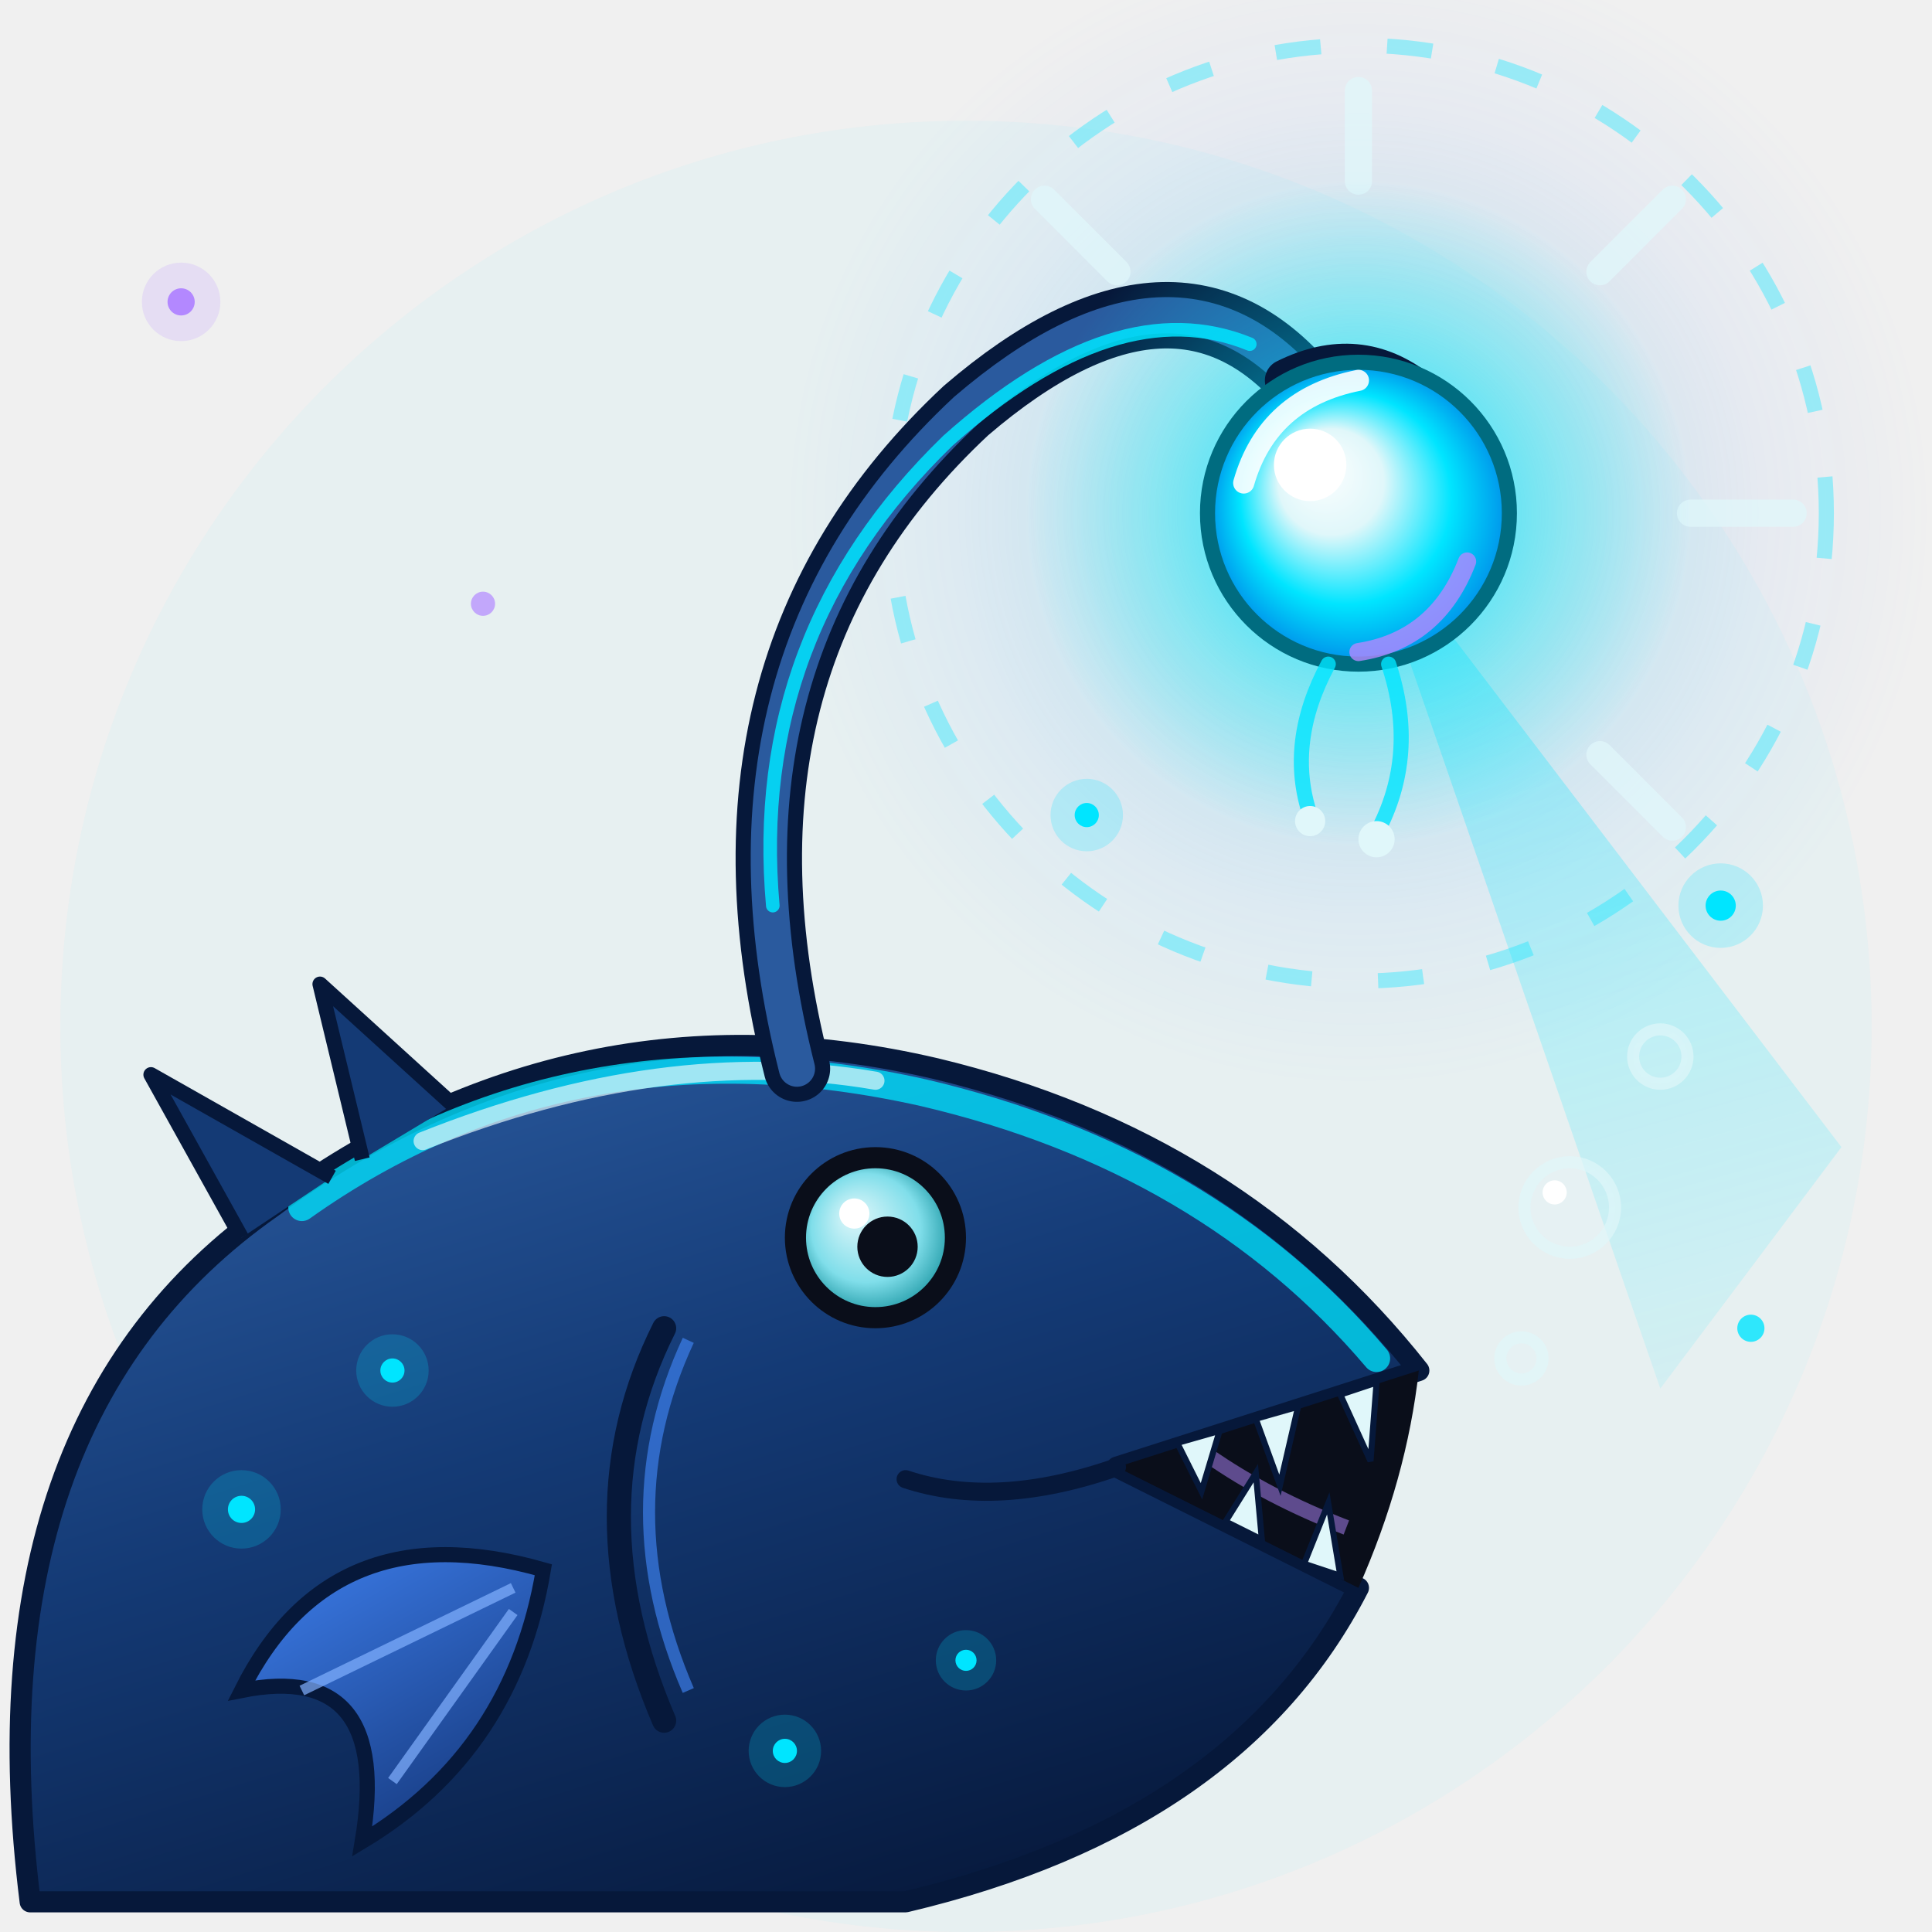
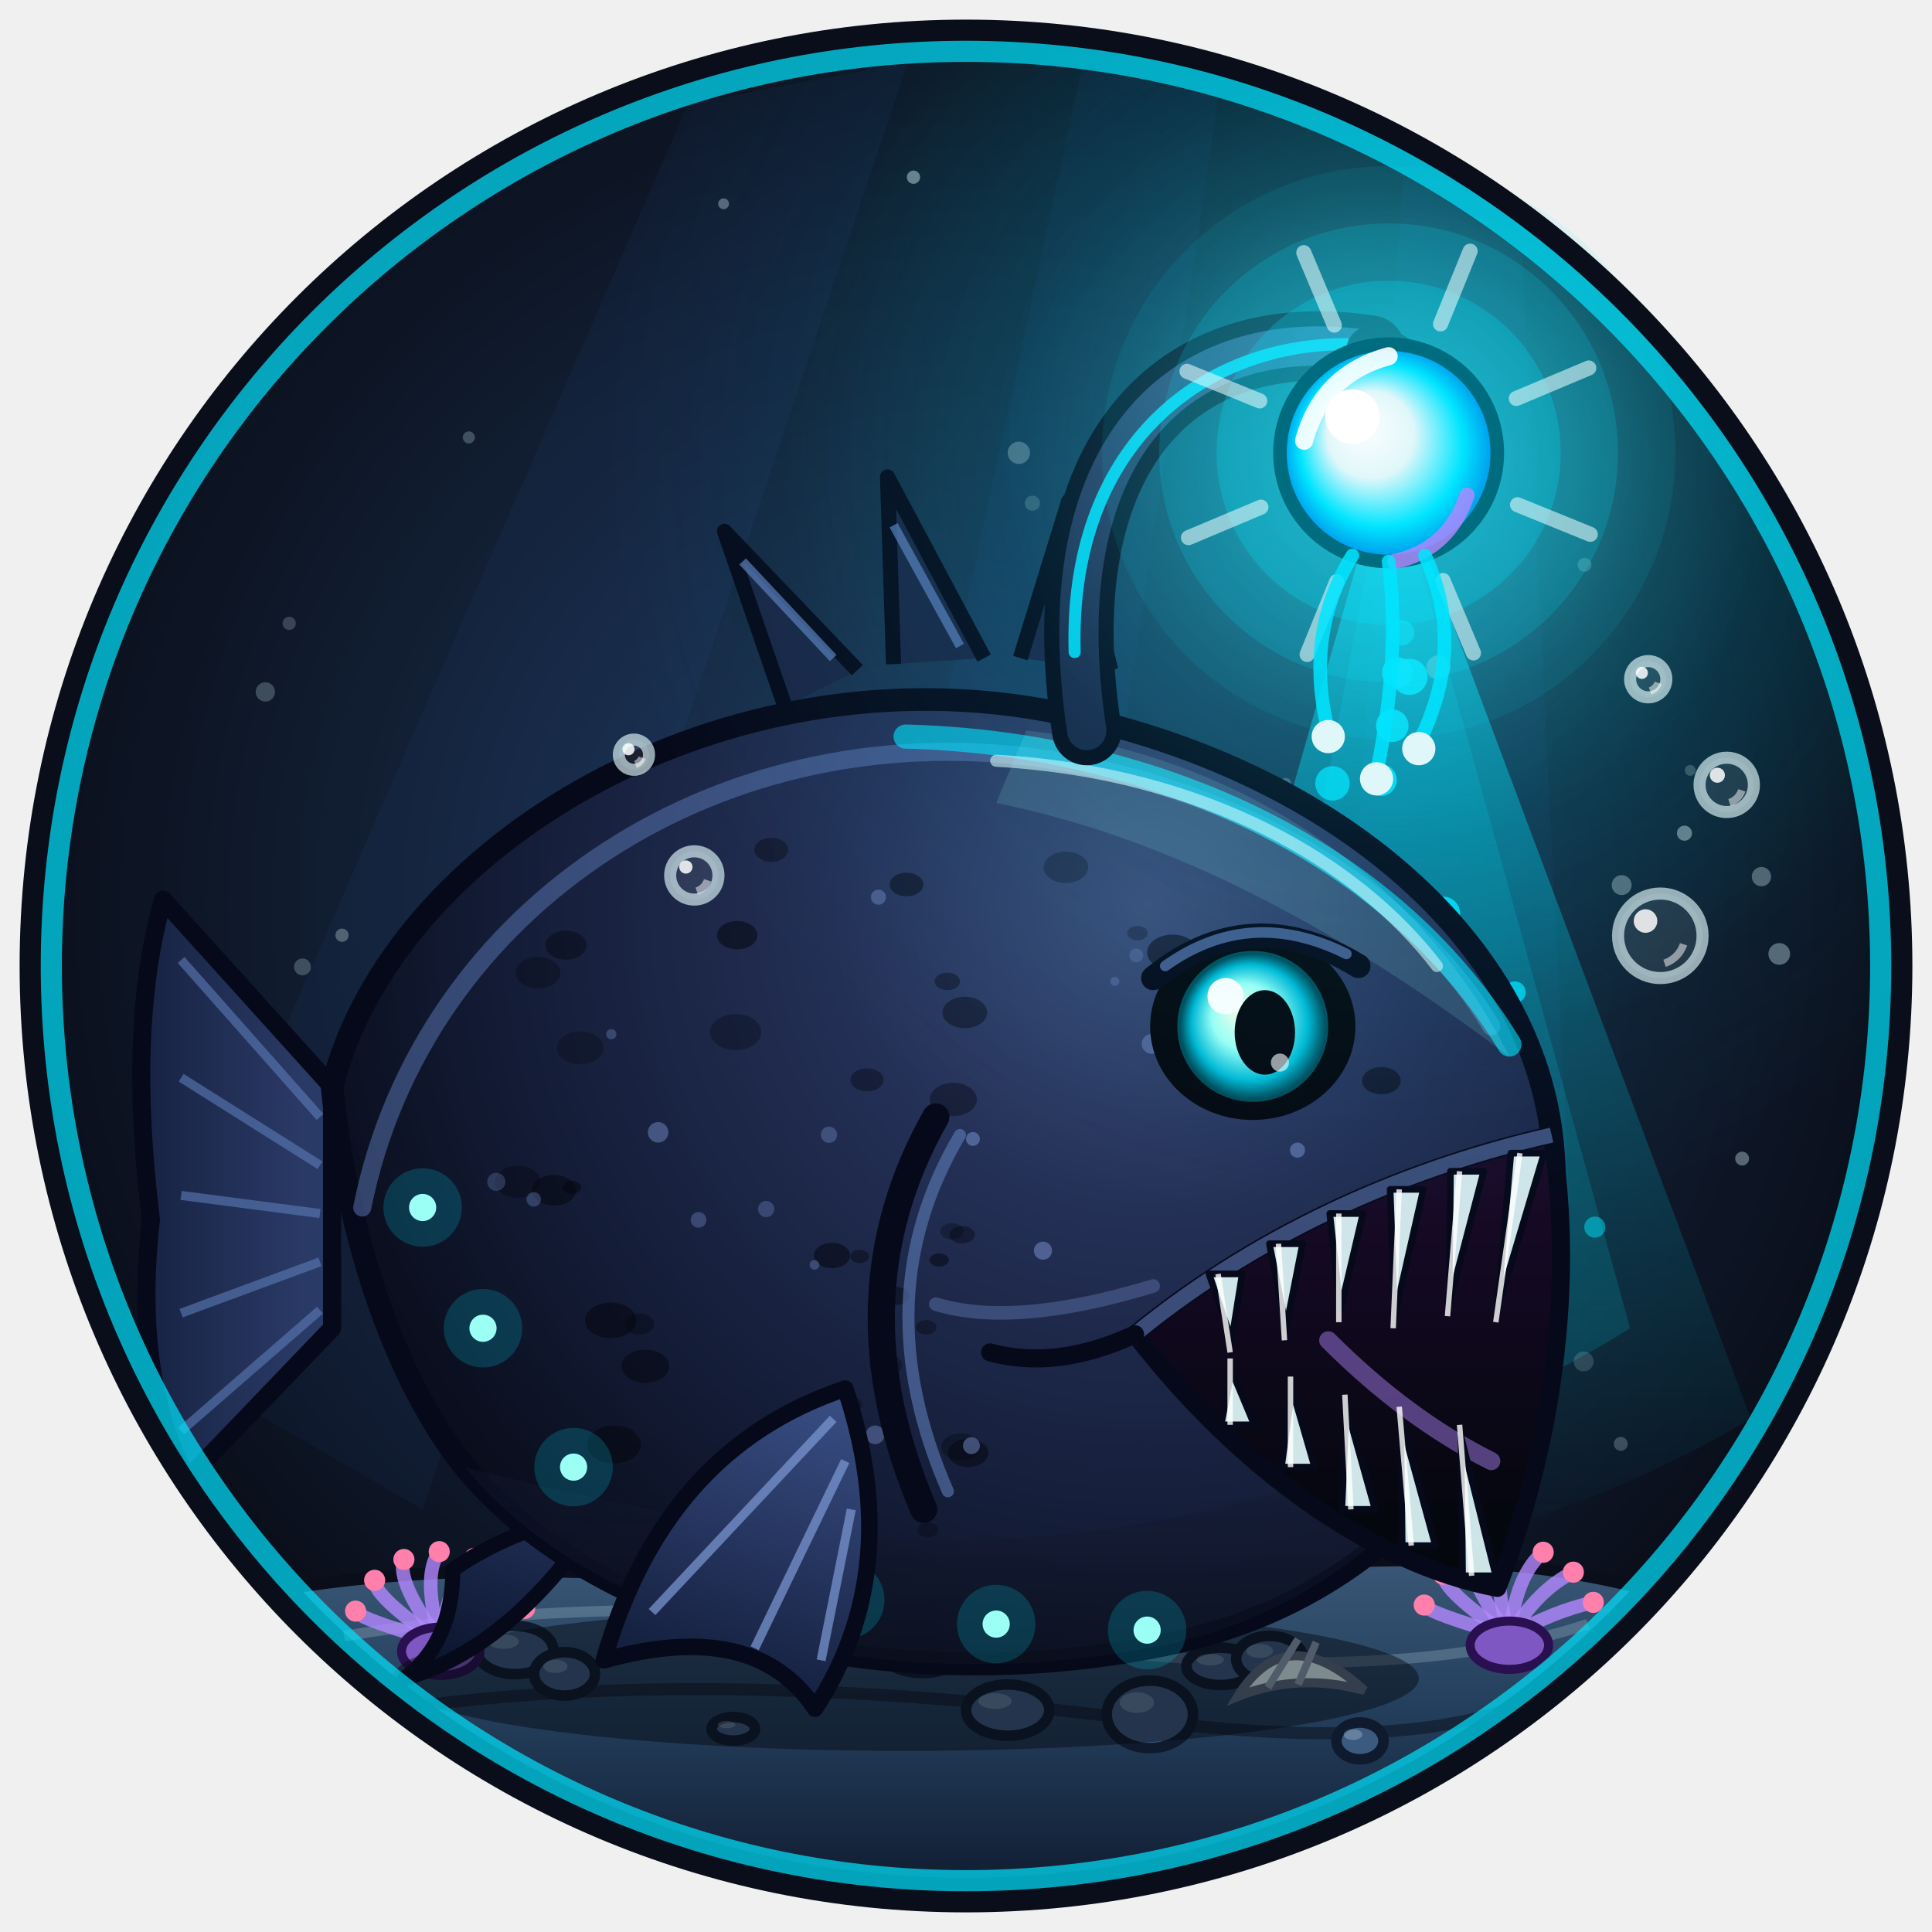
<svg xmlns="http://www.w3.org/2000/svg" viewBox="0 0 64 64">
  <defs>
-     <radialGradient id="ex1Glow" cx="45" cy="17" r="19" gradientUnits="userSpaceOnUse">
+     <radialGradient id="e1Water" cx="32" cy="30" r="32" gradientUnits="userSpaceOnUse">
+       <stop offset="0" stop-color="#1F3A5F" />
+       <stop offset="0.55" stop-color="#132238" />
+       <stop offset="1" stop-color="#0A0E1A" />
+     </radialGradient>
+     <linearGradient id="e1Cone" x1="46" y1="15" x2="46" y2="52" gradientUnits="userSpaceOnUse">
+       <stop offset="0" stop-color="#00E5FF" stop-opacity="0.6" />
+       <stop offset="0.5" stop-color="#00E5FF" stop-opacity="0.22" />
+       <stop offset="1" stop-color="#00E5FF" stop-opacity="0" />
+     </linearGradient>
+     <linearGradient id="e1Sand" x1="32" y1="51" x2="32" y2="63" gradientUnits="userSpaceOnUse">
+       <stop offset="0" stop-color="#3E5A7A" />
+       <stop offset="0.45" stop-color="#24405E" />
+       <stop offset="1" stop-color="#0F1A2E" />
+     </linearGradient>
+     <radialGradient id="e1Skin" cx="38" cy="30" r="30" gradientUnits="userSpaceOnUse">
+       <stop offset="0" stop-color="#3B4C78" />
+       <stop offset="0.35" stop-color="#232F55" />
+       <stop offset="0.75" stop-color="#121A33" />
+       <stop offset="1" stop-color="#080B18" />
+     </radialGradient>
+     <linearGradient id="e1Belly" x1="32" y1="44" x2="32" y2="56" gradientUnits="userSpaceOnUse">
+       <stop offset="0" stop-color="#1A2444" stop-opacity="0" />
+       <stop offset="1" stop-color="#0A0E1A" stop-opacity="0.8" />
+     </linearGradient>
+     <linearGradient id="e1Fin" x1="28" y1="46" x2="24" y2="58" gradientUnits="userSpaceOnUse">
+       <stop offset="0" stop-color="#3A4F86" />
+       <stop offset="1" stop-color="#0D1630" />
+     </linearGradient>
+     <linearGradient id="e1Tail" x1="10" y1="40" x2="2" y2="40" gradientUnits="userSpaceOnUse">
+       <stop offset="0" stop-color="#2A3A66" />
+       <stop offset="1" stop-color="#0D1630" />
+     </linearGradient>
+     <radialGradient id="e1Bulb" cx="46" cy="15" r="3.6" fx="45" fy="14" gradientUnits="userSpaceOnUse">
+       <stop offset="0" stop-color="#FFFFFF" />
+       <stop offset="0.4" stop-color="#E0F7FA" />
+       <stop offset="0.75" stop-color="#00E5FF" />
+       <stop offset="1" stop-color="#0091EA" />
+     </radialGradient>
+     <radialGradient id="e1Eye" cx="41.5" cy="34" r="2.4" fx="41" fy="33.4" gradientUnits="userSpaceOnUse">
+       <stop offset="0" stop-color="#FFFDE7" />
+       <stop offset="0.45" stop-color="#9CFFF5" />
+       <stop offset="0.8" stop-color="#00B8D4" />
+       <stop offset="1" stop-color="#004D5C" />
+     </radialGradient>
+     <linearGradient id="e1Mouth" x1="44" y1="38" x2="44" y2="50" gradientUnits="userSpaceOnUse">
+       <stop offset="0" stop-color="#1A0A2A" />
+       <stop offset="1" stop-color="#05070F" />
+     </linearGradient>
+     <radialGradient id="e1Glow" cx="46" cy="15" r="20" gradientUnits="userSpaceOnUse">
      <stop offset="0" stop-color="#00E5FF" stop-opacity="0.45" />
-       <stop offset="0.35" stop-color="#00B8D4" stop-opacity="0.18" />
-       <stop offset="0.7" stop-color="#448AFF" stop-opacity="0.06" />
-       <stop offset="1" stop-color="#448AFF" stop-opacity="0" />
-     </radialGradient>
-     <radialGradient id="ex1Halo" cx="45" cy="17" r="11" gradientUnits="userSpaceOnUse">
-       <stop offset="0" stop-color="#E0F7FA" stop-opacity="0.9" />
-       <stop offset="0.3" stop-color="#00E5FF" stop-opacity="0.5" />
+       <stop offset="0.45" stop-color="#00E5FF" stop-opacity="0.12" />
      <stop offset="1" stop-color="#00E5FF" stop-opacity="0" />
    </radialGradient>
-     <radialGradient id="ex1Bulb" cx="45" cy="17" r="5" fx="43.6" fy="15.4" gradientUnits="userSpaceOnUse">
-       <stop offset="0" stop-color="#FFFFFF" />
-       <stop offset="0.35" stop-color="#E0F7FA" />
-       <stop offset="0.7" stop-color="#00E5FF" />
-       <stop offset="1" stop-color="#0091EA" />
-     </radialGradient>
-     <linearGradient id="ex1Body" x1="18" y1="32" x2="28" y2="64" gradientUnits="userSpaceOnUse">
-       <stop offset="0" stop-color="#2A5A9E" />
-       <stop offset="0.45" stop-color="#143A75" />
-       <stop offset="1" stop-color="#071A3E" />
-     </linearGradient>
-     <linearGradient id="ex1Beam" x1="45" y1="17" x2="56" y2="56" gradientUnits="userSpaceOnUse">
-       <stop offset="0" stop-color="#00E5FF" stop-opacity="0.35" />
+     <linearGradient id="e1Stalk" x1="36" y1="24" x2="46" y2="12" gradientUnits="userSpaceOnUse">
+       <stop offset="0" stop-color="#1A2444" />
+       <stop offset="1" stop-color="#3B4C78" />
+     </linearGradient>
+     <radialGradient id="e1Lit" cx="46" cy="15" r="26" gradientUnits="userSpaceOnUse">
+       <stop offset="0" stop-color="#B2EBF2" stop-opacity="0.35" />
+       <stop offset="0.5" stop-color="#00E5FF" stop-opacity="0.08" />
      <stop offset="1" stop-color="#00E5FF" stop-opacity="0" />
-     </linearGradient>
-     <linearGradient id="ex1Fin" x1="14" y1="46" x2="22" y2="60" gradientUnits="userSpaceOnUse">
-       <stop offset="0" stop-color="#448AFF" />
-       <stop offset="1" stop-color="#0D2A66" />
-     </linearGradient>
-     <radialGradient id="ex1Eye" cx="29" cy="41" r="3" fx="28.2" fy="40.2" gradientUnits="userSpaceOnUse">
-       <stop offset="0" stop-color="#E0F7FA" />
-       <stop offset="0.6" stop-color="#80DEEA" />
-       <stop offset="1" stop-color="#00838F" />
    </radialGradient>
  </defs>
-   <circle cx="45" cy="17" r="19" fill="url(#ex1Glow)" />
-   <circle cx="32" cy="34" r="30" fill="#00E5FF" fill-opacity="0.04" />
-   <circle cx="45" cy="17" r="15.5" fill="none" stroke="#00E5FF" stroke-width="0.5" stroke-opacity="0.35" stroke-dasharray="1.5 2.2" />
-   <path d="M45 17 L61 38 L55 46 Z" fill="url(#ex1Beam)" />
-   <g stroke="#E0F7FA" stroke-linecap="round" stroke-opacity="0.75">
-     <path d="M45 6 V3" stroke-width="0.9" />
-     <path d="M53 9 L55.4 6.6" stroke-width="0.9" />
-     <path d="M56 17 H59.4" stroke-width="0.9" />
-     <path d="M37 9 L34.6 6.6" stroke-width="0.9" />
-     <path d="M53 25 L55.4 27.4" stroke-width="0.9" />
-   </g>
-   <g>
-     <path d="M1 63 Q-1 47 9 40 Q19 32.6 31 35.4 Q41 37.8 47 45.4 L37 48.6 L45 52.6 Q41 60.4 30 63 Z" fill="url(#ex1Body)" stroke="#06183A" stroke-width="0.7" stroke-linejoin="round" />
-     <path d="M10 40 Q19 33.6 30.6 36.2 Q40 38.4 45.6 45" fill="none" stroke="#00E5FF" stroke-width="0.9" stroke-opacity="0.75" stroke-linecap="round" />
-     <path d="M14 37.8 Q22 34.6 29 35.8" fill="none" stroke="#E0F7FA" stroke-width="0.6" stroke-opacity="0.7" stroke-linecap="round" />
-     <path d="M47 45.4 L37 48.6 L45 52.6 Q46.6 49 47 45.4 Z" fill="#0A0E1A" />
-     <path d="M40 48.2 Q42 49.6 44.6 50.6" fill="none" stroke="#B388FF" stroke-width="0.5" stroke-opacity="0.5" />
-     <g fill="#E0F7FA" stroke="#06183A" stroke-width="0.2">
-       <path d="M45.6 45.8 L45.4 48.4 L44.4 46.2 Z" />
-       <path d="M43 46.6 L42.4 49.2 L41.6 47 Z" />
-       <path d="M40.4 47.4 L39.8 49.4 L39 47.8 Z" />
-       <path d="M44.4 52.2 L44 49.8 L43.2 51.8 Z" />
-       <path d="M41.8 51 L41.6 48.8 L40.6 50.4 Z" />
-     </g>
-     <path d="M22 44 Q19 50 22 57" fill="none" stroke="#06183A" stroke-width="0.8" stroke-linecap="round" />
-     <path d="M22.8 44.4 Q20.2 50 22.8 56" fill="none" stroke="#448AFF" stroke-width="0.4" stroke-opacity="0.6" />
-     <path d="M37 48.6 Q33 50 30 49" fill="none" stroke="#06183A" stroke-width="0.6" stroke-linecap="round" />
-     <path d="M18 52 Q11 50 8 56 Q13 55 12 61 Q17 58 18 52 Z" fill="url(#ex1Fin)" stroke="#06183A" stroke-width="0.5" />
-     <path d="M17 52.6 L10 56 M17 53.4 L13 59" stroke="#82B1FF" stroke-width="0.35" stroke-opacity="0.7" />
-     <path d="M8 41 L5 35.6 L11 39 M12 38.4 L10.6 32.6 L15 36.6" fill="#143A75" stroke="#06183A" stroke-width="0.5" stroke-linejoin="round" />
-     <circle cx="29" cy="41" r="3" fill="#0A0E1A" />
-     <circle cx="29" cy="41" r="2.3" fill="url(#ex1Eye)" />
-     <circle cx="29.4" cy="41.3" r="1" fill="#0A0E1A" />
-     <circle cx="28.3" cy="40.2" r="0.5" fill="#FFFFFF" />
-     <g fill="#00E5FF">
-       <circle cx="8" cy="50" r="1.3" fill-opacity="0.2" />
-       <circle cx="8" cy="50" r="0.45" />
-       <circle cx="13" cy="45.4" r="1.2" fill-opacity="0.2" />
-       <circle cx="13" cy="45.4" r="0.4" />
-       <circle cx="26" cy="58" r="1.2" fill-opacity="0.2" />
-       <circle cx="26" cy="58" r="0.4" />
-       <circle cx="32" cy="55" r="1" fill-opacity="0.2" />
-       <circle cx="32" cy="55" r="0.35" />
-     </g>
-   </g>
-   <path d="M26.4 35.4 Q23 22 32 13.6 Q39 7.6 43.4 13" fill="none" stroke="#06183A" stroke-width="2.2" stroke-linecap="round" />
-   <path d="M26.4 35.4 Q23 22 32 13.6 Q39 7.6 43.4 13" fill="none" stroke="#2A5A9E" stroke-width="1.2" stroke-linecap="round" />
-   <path d="M25.6 30 Q24.8 21 31.4 14.6 Q37 9.6 41.4 11.4" fill="none" stroke="#00E5FF" stroke-width="0.45" stroke-opacity="0.85" stroke-linecap="round" />
-   <circle cx="45" cy="17" r="11" fill="url(#ex1Halo)" />
-   <path d="M42.6 12.6 Q45 11.4 47 13" fill="none" stroke="#06183A" stroke-width="1.4" stroke-linecap="round" />
-   <circle cx="45" cy="17" r="5" fill="url(#ex1Bulb)" stroke="#006C80" stroke-width="0.5" />
-   <path d="M41.2 16 Q42 13.2 45 12.6" fill="none" stroke="#FFFFFF" stroke-width="0.7" stroke-opacity="0.9" stroke-linecap="round" />
-   <path d="M48.6 18.6 Q47.6 21.2 45 21.6" fill="none" stroke="#B388FF" stroke-width="0.6" stroke-opacity="0.8" stroke-linecap="round" />
-   <circle cx="43.4" cy="15.4" r="1.2" fill="#FFFFFF" />
-   <path d="M46 22 Q47 25 45.6 27.6 M44 22 Q42.6 24.6 43.4 27" fill="none" stroke="#00E5FF" stroke-width="0.5" stroke-linecap="round" stroke-opacity="0.8" />
-   <circle cx="45.6" cy="27.8" r="0.6" fill="#E0F7FA" />
-   <circle cx="43.4" cy="27.2" r="0.5" fill="#E0F7FA" />
-   <g fill="#00E5FF">
-     <circle cx="57" cy="30" r="1.4" fill-opacity="0.2" />
-     <circle cx="57" cy="30" r="0.5" />
-     <circle cx="36" cy="27" r="1.2" fill-opacity="0.2" />
-     <circle cx="36" cy="27" r="0.4" />
-     <circle cx="58" cy="44" r="0.45" fill-opacity="0.8" />
-   </g>
-   <g fill="#B388FF">
-     <circle cx="6" cy="10" r="1.3" fill-opacity="0.18" />
-     <circle cx="6" cy="10" r="0.45" />
-     <circle cx="16" cy="20" r="0.4" fill-opacity="0.7" />
-   </g>
-   <g fill="#E0F7FA" fill-opacity="0.12" stroke="#E0F7FA" stroke-width="0.4" stroke-opacity="0.7">
-     <circle cx="52" cy="40" r="1.5" />
-     <circle cx="55" cy="35" r="0.9" />
-     <circle cx="50.4" cy="45" r="0.7" />
-   </g>
-   <circle cx="51.5" cy="39.5" r="0.4" fill="#FFFFFF" />
+   <circle cx="32" cy="32" r="31" fill="url(#e1Water)" />
+   <path d="M22.79 3.45 L30.07 2.06 L14 50 L4.81 44.69 Z" fill="#448AFF" fill-opacity="0.05" />
+   <path d="M35.84 2.25 L40.36 3.19 L34 46 L26 48 Z" fill="#448AFF" fill-opacity="0.04" />
+   <path d="M46.49 5.73 L50.42 8.32 L52 40 L44 42 Z" fill="#448AFF" fill-opacity="0.04" />
+   <circle cx="32" cy="32" r="31" fill="url(#e1Glow)" />
+   <path d="M46 15 L58 47 Q46 54 36 50 Z" fill="url(#e1Cone)" />
+   <path d="M46 15 L54 44 Q46 49 40 47 Z" fill="#00E5FF" fill-opacity="0.14" />
+   <circle cx="12.7" cy="37.95" r="0.38" fill="#E0F7FA" fill-opacity="0.29" />
+   <circle cx="11.33" cy="30.98" r="0.22" fill="#E0F7FA" fill-opacity="0.3" />
+   <circle cx="15.53" cy="14.49" r="0.2" fill="#E0F7FA" fill-opacity="0.24" />
+   <circle cx="52.46" cy="45.1" r="0.33" fill="#E0F7FA" fill-opacity="0.16" />
+   <circle cx="58.35" cy="29.04" r="0.32" fill="#E0F7FA" fill-opacity="0.33" />
+   <circle cx="33.82" cy="34.76" r="0.3" fill="#E0F7FA" fill-opacity="0.17" />
+   <circle cx="36.87" cy="44.35" r="0.19" fill="#E0F7FA" fill-opacity="0.29" />
+   <circle cx="8.93" cy="41.05" r="0.29" fill="#E0F7FA" fill-opacity="0.34" />
+   <circle cx="10.02" cy="32.03" r="0.28" fill="#E0F7FA" fill-opacity="0.23" />
+   <circle cx="58.94" cy="31.6" r="0.36" fill="#E0F7FA" fill-opacity="0.36" />
+   <circle cx="26.84" cy="43.87" r="0.24" fill="#E0F7FA" fill-opacity="0.17" />
+   <circle cx="33.75" cy="15" r="0.37" fill="#E0F7FA" fill-opacity="0.27" />
+   <circle cx="55.99" cy="25.52" r="0.18" fill="#E0F7FA" fill-opacity="0.21" />
+   <circle cx="47.65" cy="22.11" r="0.4" fill="#E0F7FA" fill-opacity="0.27" />
+   <circle cx="51.2" cy="41.49" r="0.35" fill="#E0F7FA" fill-opacity="0.23" />
+   <circle cx="45.29" cy="40.11" r="0.39" fill="#E0F7FA" fill-opacity="0.38" />
+   <circle cx="41.88" cy="41.05" r="0.2" fill="#E0F7FA" fill-opacity="0.17" />
+   <circle cx="35.31" cy="21.11" r="0.3" fill="#E0F7FA" fill-opacity="0.28" />
+   <circle cx="40.41" cy="53.51" r="0.21" fill="#E0F7FA" fill-opacity="0.34" />
+   <circle cx="45.03" cy="43.71" r="0.23" fill="#E0F7FA" fill-opacity="0.23" />
+   <circle cx="55.8" cy="27.6" r="0.25" fill="#E0F7FA" fill-opacity="0.42" />
+   <circle cx="36.14" cy="48.44" r="0.37" fill="#E0F7FA" fill-opacity="0.34" />
+   <circle cx="53.69" cy="47.83" r="0.23" fill="#E0F7FA" fill-opacity="0.23" />
+   <circle cx="34.2" cy="16.67" r="0.25" fill="#E0F7FA" fill-opacity="0.17" />
+   <circle cx="49.39" cy="43.06" r="0.23" fill="#E0F7FA" fill-opacity="0.33" />
+   <circle cx="19.42" cy="45.12" r="0.39" fill="#E0F7FA" fill-opacity="0.3" />
+   <circle cx="9.58" cy="20.65" r="0.22" fill="#E0F7FA" fill-opacity="0.2" />
+   <circle cx="52.49" cy="18.71" r="0.23" fill="#E0F7FA" fill-opacity="0.21" />
+   <circle cx="30.26" cy="5.87" r="0.22" fill="#E0F7FA" fill-opacity="0.44" />
+   <circle cx="47.49" cy="17.85" r="0.27" fill="#E0F7FA" fill-opacity="0.18" />
+   <circle cx="57.71" cy="38.38" r="0.23" fill="#E0F7FA" fill-opacity="0.36" />
+   <circle cx="30.93" cy="56.48" r="0.31" fill="#E0F7FA" fill-opacity="0.24" />
+   <circle cx="42.35" cy="52.45" r="0.2" fill="#E0F7FA" fill-opacity="0.22" />
+   <circle cx="8.79" cy="22.92" r="0.32" fill="#E0F7FA" fill-opacity="0.23" />
+   <circle cx="42.59" cy="25.95" r="0.18" fill="#E0F7FA" fill-opacity="0.23" />
+   <circle cx="25.74" cy="34.22" r="0.22" fill="#E0F7FA" fill-opacity="0.26" />
+   <circle cx="23.2" cy="27.71" r="0.26" fill="#E0F7FA" fill-opacity="0.42" />
+   <circle cx="53.72" cy="29.32" r="0.33" fill="#E0F7FA" fill-opacity="0.33" />
+   <circle cx="35.21" cy="35.9" r="0.18" fill="#E0F7FA" fill-opacity="0.42" />
+   <circle cx="23.97" cy="6.75" r="0.18" fill="#E0F7FA" fill-opacity="0.34" />
+   <circle cx="48.73" cy="34.04" r="0.36" fill="#00E5FF" fill-opacity="0.9" />
+   <circle cx="46.29" cy="22.28" r="0.51" fill="#00E5FF" fill-opacity="0.85" />
+   <circle cx="49.39" cy="41.4" r="0.53" fill="#00E5FF" fill-opacity="0.86" />
+   <circle cx="47.8" cy="30.27" r="0.57" fill="#00E5FF" fill-opacity="0.84" />
+   <circle cx="49.04" cy="32.16" r="0.55" fill="#00E5FF" fill-opacity="0.69" />
+   <circle cx="44.82" cy="38.16" r="0.45" fill="#00E5FF" fill-opacity="0.7" />
+   <circle cx="46.69" cy="22.42" r="0.6" fill="#00E5FF" fill-opacity="0.84" />
+   <circle cx="44.75" cy="41.15" r="0.51" fill="#00E5FF" fill-opacity="0.69" />
+   <circle cx="49.63" cy="32.83" r="0.28" fill="#00E5FF" fill-opacity="0.78" />
+   <circle cx="46.43" cy="20.96" r="0.42" fill="#00E5FF" fill-opacity="0.52" />
+   <circle cx="46.33" cy="40.28" r="0.47" fill="#00E5FF" fill-opacity="0.86" />
+   <circle cx="42.77" cy="27.49" r="0.36" fill="#00E5FF" fill-opacity="0.74" />
+   <circle cx="44.14" cy="25.95" r="0.57" fill="#00E5FF" fill-opacity="0.73" />
+   <circle cx="50.18" cy="32.87" r="0.36" fill="#00E5FF" fill-opacity="0.73" />
+   <circle cx="45.74" cy="25.84" r="0.53" fill="#00E5FF" fill-opacity="0.86" />
+   <circle cx="44.48" cy="45.54" r="0.45" fill="#00E5FF" fill-opacity="0.56" />
+   <circle cx="46.12" cy="24.04" r="0.54" fill="#00E5FF" fill-opacity="0.82" />
+   <circle cx="52.83" cy="40.65" r="0.35" fill="#00E5FF" fill-opacity="0.48" />
+   <circle cx="43.99" cy="33.12" r="0.32" fill="#00E5FF" fill-opacity="0.61" />
+   <circle cx="46.26" cy="38.18" r="0.36" fill="#00E5FF" fill-opacity="0.82" />
+   <circle cx="45.6" cy="48.48" r="0.28" fill="#00E5FF" fill-opacity="0.42" />
+   <circle cx="38.68" cy="45.32" r="0.5" fill="#00E5FF" fill-opacity="0.69" />
+   <path d="M9.64 52.6 Q16 51.6 24 52.4 Q32 53.4 40 52.2 Q48 51 54.36 52.6 A30.4 30.4 0 0 1 9.64 52.6 Z" fill="url(#e1Sand)" stroke="#0A0E1A" stroke-width="0.4" stroke-linejoin="round" />
+   <path d="M11.4 54.2 Q22 52.4 34 54.4 Q46 56 52.6 53.8" fill="none" stroke="#E0F7FA" stroke-width="0.35" stroke-opacity="0.2" />
+   <path d="M14 56.5 Q24 55.2 38 57 Q46 58 50 56.6" fill="none" stroke="#0A0E1A" stroke-width="0.4" stroke-opacity="0.5" />
+   <ellipse cx="24.29" cy="57.27" rx="0.72" ry="0.39" fill="#3C5A80" stroke="#0F1A2E" stroke-width="0.35" />
+   <ellipse cx="24.07" cy="57.13" rx="0.29" ry="0.12" fill="#E0F7FA" fill-opacity="0.25" />
+   <ellipse cx="30.56" cy="54.59" rx="1.45" ry="0.83" fill="#3C5A80" stroke="#0F1A2E" stroke-width="0.35" />
+   <ellipse cx="30.12" cy="54.3" rx="0.58" ry="0.25" fill="#E0F7FA" fill-opacity="0.25" />
+   <ellipse cx="17.06" cy="54.66" rx="1.27" ry="0.8" fill="#3C5A80" stroke="#0F1A2E" stroke-width="0.35" />
+   <ellipse cx="16.68" cy="54.38" rx="0.51" ry="0.24" fill="#E0F7FA" fill-opacity="0.25" />
+   <ellipse cx="38.09" cy="56.79" rx="1.43" ry="1.12" fill="#3C5A80" stroke="#0F1A2E" stroke-width="0.35" />
+   <ellipse cx="37.66" cy="56.4" rx="0.57" ry="0.34" fill="#E0F7FA" fill-opacity="0.25" />
+   <ellipse cx="40.43" cy="55.2" rx="1.13" ry="0.62" fill="#3C5A80" stroke="#0F1A2E" stroke-width="0.35" />
+   <ellipse cx="40.09" cy="54.98" rx="0.45" ry="0.19" fill="#E0F7FA" fill-opacity="0.25" />
+   <ellipse cx="18.7" cy="55.45" rx="1.01" ry="0.72" fill="#3C5A80" stroke="#0F1A2E" stroke-width="0.35" />
+   <ellipse cx="18.4" cy="55.2" rx="0.4" ry="0.22" fill="#E0F7FA" fill-opacity="0.25" />
+   <ellipse cx="33.38" cy="56.65" rx="1.38" ry="0.85" fill="#3C5A80" stroke="#0F1A2E" stroke-width="0.35" />
+   <ellipse cx="32.96" cy="56.35" rx="0.55" ry="0.26" fill="#E0F7FA" fill-opacity="0.25" />
+   <ellipse cx="45.05" cy="57.67" rx="0.78" ry="0.61" fill="#3C5A80" stroke="#0F1A2E" stroke-width="0.35" />
+   <ellipse cx="44.82" cy="57.46" rx="0.31" ry="0.18" fill="#E0F7FA" fill-opacity="0.25" />
+   <ellipse cx="42.06" cy="54.95" rx="1.11" ry="0.76" fill="#3C5A80" stroke="#0F1A2E" stroke-width="0.35" />
+   <ellipse cx="41.73" cy="54.69" rx="0.44" ry="0.23" fill="#E0F7FA" fill-opacity="0.25" />
+   <path d="M50 54.2 Q47.33 53.45 47.18 53.17" fill="none" stroke="#B388FF" stroke-width="0.45" stroke-opacity="0.8" stroke-linecap="round" />
+   <circle cx="47.18" cy="53.17" r="0.35" fill="#FF80AB" />
+   <path d="M50 54.2 Q47.79 52.7 47.81 52.15" fill="none" stroke="#B388FF" stroke-width="0.45" stroke-opacity="0.8" stroke-linecap="round" />
+   <circle cx="47.81" cy="52.15" r="0.35" fill="#FF80AB" />
+   <path d="M50 54.2 Q48.51 52.19 48.78 51.46" fill="none" stroke="#B388FF" stroke-width="0.45" stroke-opacity="0.8" stroke-linecap="round" />
+   <circle cx="48.78" cy="51.46" r="0.35" fill="#FF80AB" />
+   <path d="M50 54.2 Q49.36 52 49.95 51.2" fill="none" stroke="#B388FF" stroke-width="0.45" stroke-opacity="0.8" stroke-linecap="round" />
+   <circle cx="49.95" cy="51.2" r="0.35" fill="#FF80AB" />
+   <path d="M50 54.2 Q50.22 52.16 51.12 51.42" fill="none" stroke="#B388FF" stroke-width="0.45" stroke-opacity="0.8" stroke-linecap="round" />
+   <circle cx="51.12" cy="51.42" r="0.35" fill="#FF80AB" />
+   <path d="M50 54.2 Q50.96 52.64 52.12 52.08" fill="none" stroke="#B388FF" stroke-width="0.45" stroke-opacity="0.8" stroke-linecap="round" />
+   <circle cx="52.12" cy="52.08" r="0.35" fill="#FF80AB" />
+   <path d="M50 54.2 Q51.44 53.38 52.78 53.08" fill="none" stroke="#B388FF" stroke-width="0.45" stroke-opacity="0.8" stroke-linecap="round" />
+   <circle cx="52.78" cy="53.08" r="0.35" fill="#FF80AB" />
+   <ellipse cx="50" cy="54.5" rx="1.3" ry="0.8" fill="#7E57C2" stroke="#2A1050" stroke-width="0.3" />
+   <path d="M14.6 54.4 Q11.93 53.65 11.78 53.37" fill="none" stroke="#B388FF" stroke-width="0.45" stroke-opacity="0.8" stroke-linecap="round" />
+   <circle cx="11.78" cy="53.37" r="0.35" fill="#FF80AB" />
+   <path d="M14.6 54.4 Q12.39 52.9 12.41 52.35" fill="none" stroke="#B388FF" stroke-width="0.45" stroke-opacity="0.8" stroke-linecap="round" />
+   <circle cx="12.41" cy="52.35" r="0.35" fill="#FF80AB" />
+   <path d="M14.6 54.4 Q13.11 52.39 13.38 51.66" fill="none" stroke="#B388FF" stroke-width="0.45" stroke-opacity="0.8" stroke-linecap="round" />
+   <circle cx="13.38" cy="51.66" r="0.35" fill="#FF80AB" />
+   <path d="M14.6 54.4 Q13.96 52.2 14.55 51.4" fill="none" stroke="#B388FF" stroke-width="0.45" stroke-opacity="0.8" stroke-linecap="round" />
+   <circle cx="14.55" cy="51.4" r="0.35" fill="#FF80AB" />
+   <path d="M14.6 54.4 Q14.82 52.36 15.72 51.62" fill="none" stroke="#B388FF" stroke-width="0.45" stroke-opacity="0.8" stroke-linecap="round" />
+   <circle cx="15.72" cy="51.62" r="0.35" fill="#FF80AB" />
+   <path d="M14.6 54.4 Q15.56 52.84 16.72 52.28" fill="none" stroke="#B388FF" stroke-width="0.45" stroke-opacity="0.8" stroke-linecap="round" />
+   <circle cx="16.72" cy="52.28" r="0.35" fill="#FF80AB" />
+   <path d="M14.6 54.4 Q16.04 53.58 17.38 53.28" fill="none" stroke="#B388FF" stroke-width="0.45" stroke-opacity="0.8" stroke-linecap="round" />
+   <circle cx="17.38" cy="53.28" r="0.35" fill="#FF80AB" />
+   <ellipse cx="14.6" cy="54.7" rx="1.3" ry="0.8" fill="#7E57C2" stroke="#2A1050" stroke-width="0.3" />
+   <path d="M41 56.2 Q42.6 53.6 45.2 56 Q43 55.4 41 56.2 Z" fill="#E0F7FA" stroke="#5C6B80" stroke-width="0.3" />
+   <path d="M42 55.9 L43 54.3 M43 55.8 L43.6 54.4" stroke="#8FA3B8" stroke-width="0.25" />
+   <ellipse cx="30" cy="55.6" rx="17" ry="2.4" fill="#05070F" fill-opacity="0.45" />
+   <path d="M11 36 L5.4 29.8 Q4.2 34 5 40.4 Q4.4 45.6 6.2 49 L11 44 Z" fill="url(#e1Tail)" stroke="#06091A" stroke-width="0.6" stroke-linejoin="round" />
+   <path d="M10.6 37 L6 31.8" stroke="#5C7BB8" stroke-width="0.3" stroke-opacity="0.6" />
+   <path d="M10.6 38.6 L6 35.7" stroke="#5C7BB8" stroke-width="0.3" stroke-opacity="0.6" />
+   <path d="M10.6 40.2 L6 39.6" stroke="#5C7BB8" stroke-width="0.3" stroke-opacity="0.6" />
+   <path d="M10.6 41.8 L6 43.5" stroke="#5C7BB8" stroke-width="0.3" stroke-opacity="0.6" />
+   <path d="M10.6 43.4 L6 47.4" stroke="#5C7BB8" stroke-width="0.3" stroke-opacity="0.6" />
+   <path d="M26 23.4 L24 17.6 L28.4 22.2 M29.6 22 L29.4 15.8 L32.6 21.8 M33.8 21.8 L35.4 16.6 L36.8 22.2" fill="#1A2444" stroke="#06091A" stroke-width="0.5" stroke-linejoin="round" />
+   <path d="M24.6 18.6 L27.6 21.8 M29.6 17.4 L31.8 21.4 M35 18 L36.2 21.4" stroke="#5C7BB8" stroke-width="0.3" stroke-opacity="0.7" />
+   <path d="M20 50 Q17 54.6 13.4 55.6 Q15 54.4 15 52 Q17 50.6 20 50 Z" fill="url(#e1Fin)" stroke="#06091A" stroke-width="0.5" stroke-linejoin="round" />
+   <path d="M11 36 C13 28 24 21.4 35 23.6 C44 25.4 50.6 31 51.4 37.6 C52.2 44 48 52.4 39 54.4 C30 56.4 20 54.2 15.4 48.6 C13.6 46.4 11.6 42 11 36 Z" fill="url(#e1Skin)" stroke="#06091A" stroke-width="0.75" stroke-linejoin="round" />
+   <path d="M15.4 48.6 C20 54.2 30 56.4 39 54.4 C44 53.2 47.6 49.8 49.6 46 C44 50 34 52 25 50.6 C20 49.8 17 49 15.4 48.6 Z" fill="url(#e1Belly)" />
+   <path d="M12 40 C14 30 24 23.4 35 25.2 C42 26.4 47 30 49.4 34" fill="none" stroke="#5C7BB8" stroke-width="0.6" stroke-opacity="0.5" stroke-linecap="round" />
+   <path d="M30 24.4 C38 24.6 46 28 50 34.6" fill="none" stroke="#00E5FF" stroke-width="0.8" stroke-opacity="0.6" stroke-linecap="round" />
+   <path d="M33 25.2 C40 25.6 45 28.6 47.6 32" fill="none" stroke="#E0F7FA" stroke-width="0.4" stroke-opacity="0.6" stroke-linecap="round" />
+   <path d="M34 24.2 C41 25 47 29 50 35 C46 32 40 28 33 26.6 Z" fill="#9CFFF5" fill-opacity="0.14" />
+   <ellipse cx="45.76" cy="35.8" rx="0.64" ry="0.45" fill="#05070F" fill-opacity="0.51" />
+   <ellipse cx="29.69" cy="42.93" rx="0.42" ry="0.3" fill="#05070F" fill-opacity="0.47" />
+   <ellipse cx="38.84" cy="31.55" rx="0.84" ry="0.59" fill="#05070F" fill-opacity="0.54" />
+   <ellipse cx="41.47" cy="34.33" rx="0.85" ry="0.59" fill="#05070F" fill-opacity="0.51" />
+   <ellipse cx="25.55" cy="28.15" rx="0.56" ry="0.4" fill="#05070F" fill-opacity="0.42" />
+   <ellipse cx="19.22" cy="34.71" rx="0.77" ry="0.54" fill="#05070F" fill-opacity="0.29" />
+   <ellipse cx="18.35" cy="39.43" rx="0.73" ry="0.51" fill="#05070F" fill-opacity="0.5" />
+   <ellipse cx="30.73" cy="50.68" rx="0.35" ry="0.25" fill="#05070F" fill-opacity="0.32" />
+   <ellipse cx="31.96" cy="33.54" rx="0.74" ry="0.52" fill="#05070F" fill-opacity="0.44" />
+   <ellipse cx="31.82" cy="47.93" rx="0.64" ry="0.45" fill="#05070F" fill-opacity="0.34" />
+   <ellipse cx="26.72" cy="47.98" rx="0.84" ry="0.59" fill="#05070F" fill-opacity="0.31" />
+   <ellipse cx="31.87" cy="40.9" rx="0.42" ry="0.29" fill="#05070F" fill-opacity="0.41" />
+   <ellipse cx="31.11" cy="41.74" rx="0.32" ry="0.22" fill="#05070F" fill-opacity="0.54" />
+   <ellipse cx="31.58" cy="36.42" rx="0.78" ry="0.55" fill="#05070F" fill-opacity="0.42" />
+   <ellipse cx="30.68" cy="43.97" rx="0.34" ry="0.24" fill="#05070F" fill-opacity="0.41" />
+   <ellipse cx="30.03" cy="29.3" rx="0.56" ry="0.39" fill="#05070F" fill-opacity="0.49" />
+   <ellipse cx="24.42" cy="30.98" rx="0.67" ry="0.47" fill="#05070F" fill-opacity="0.53" />
+   <ellipse cx="21.18" cy="43.86" rx="0.49" ry="0.35" fill="#05070F" fill-opacity="0.36" />
+   <ellipse cx="35.31" cy="28.73" rx="0.74" ry="0.52" fill="#05070F" fill-opacity="0.29" />
+   <ellipse cx="31.38" cy="32.51" rx="0.42" ry="0.29" fill="#05070F" fill-opacity="0.41" />
+   <ellipse cx="28.72" cy="35.77" rx="0.55" ry="0.38" fill="#05070F" fill-opacity="0.41" />
+   <ellipse cx="18.75" cy="31.31" rx="0.68" ry="0.48" fill="#05070F" fill-opacity="0.44" />
+   <ellipse cx="32.07" cy="48.13" rx="0.67" ry="0.47" fill="#05070F" fill-opacity="0.51" />
+   <ellipse cx="21.38" cy="45.26" rx="0.79" ry="0.55" fill="#05070F" fill-opacity="0.52" />
+   <ellipse cx="24.37" cy="34.19" rx="0.85" ry="0.6" fill="#05070F" fill-opacity="0.32" />
+   <ellipse cx="17.82" cy="32.22" rx="0.74" ry="0.52" fill="#05070F" fill-opacity="0.33" />
+   <ellipse cx="28.18" cy="46.54" rx="0.38" ry="0.26" fill="#05070F" fill-opacity="0.37" />
+   <ellipse cx="20.23" cy="43.74" rx="0.85" ry="0.59" fill="#05070F" fill-opacity="0.54" />
+   <ellipse cx="17.15" cy="39.15" rx="0.75" ry="0.53" fill="#05070F" fill-opacity="0.4" />
+   <ellipse cx="37.68" cy="30.91" rx="0.34" ry="0.24" fill="#05070F" fill-opacity="0.28" />
+   <ellipse cx="31.53" cy="40.79" rx="0.39" ry="0.27" fill="#05070F" fill-opacity="0.31" />
+   <ellipse cx="20.34" cy="47.85" rx="0.89" ry="0.63" fill="#05070F" fill-opacity="0.53" />
+   <ellipse cx="40.53" cy="34.5" rx="0.58" ry="0.41" fill="#05070F" fill-opacity="0.4" />
+   <ellipse cx="28.48" cy="41.62" rx="0.31" ry="0.22" fill="#05070F" fill-opacity="0.46" />
+   <ellipse cx="29.34" cy="45.22" rx="0.54" ry="0.38" fill="#05070F" fill-opacity="0.31" />
+   <ellipse cx="18.94" cy="39.33" rx="0.31" ry="0.22" fill="#05070F" fill-opacity="0.52" />
+   <ellipse cx="27.56" cy="41.59" rx="0.6" ry="0.42" fill="#05070F" fill-opacity="0.54" />
+   <ellipse cx="41.97" cy="32.71" rx="0.85" ry="0.59" fill="#05070F" fill-opacity="0.47" />
+   <circle cx="38.9" cy="43.92" r="0.23" fill="#6E86BF" fill-opacity="0.57" />
+   <circle cx="42.15" cy="41.29" r="0.3" fill="#6E86BF" fill-opacity="0.53" />
+   <circle cx="26.98" cy="41.9" r="0.16" fill="#6E86BF" fill-opacity="0.4" />
+   <circle cx="25.38" cy="40.05" r="0.27" fill="#6E86BF" fill-opacity="0.37" />
+   <circle cx="44.23" cy="40.65" r="0.22" fill="#6E86BF" fill-opacity="0.5" />
+   <circle cx="32.23" cy="37.73" r="0.23" fill="#6E86BF" fill-opacity="0.6" />
+   <circle cx="34.55" cy="41.43" r="0.3" fill="#6E86BF" fill-opacity="0.59" />
+   <circle cx="37.64" cy="31.65" r="0.23" fill="#6E86BF" fill-opacity="0.32" />
+   <circle cx="20.25" cy="34.26" r="0.17" fill="#6E86BF" fill-opacity="0.38" />
+   <circle cx="42.98" cy="38.1" r="0.25" fill="#6E86BF" fill-opacity="0.59" />
+   <circle cx="32.18" cy="47.89" r="0.28" fill="#6E86BF" fill-opacity="0.54" />
+   <circle cx="16.44" cy="39.15" r="0.3" fill="#6E86BF" fill-opacity="0.31" />
+   <circle cx="29.1" cy="29.72" r="0.25" fill="#6E86BF" fill-opacity="0.48" />
+   <circle cx="27.46" cy="37.59" r="0.27" fill="#6E86BF" fill-opacity="0.41" />
+   <circle cx="23.14" cy="40.41" r="0.26" fill="#6E86BF" fill-opacity="0.39" />
+   <circle cx="36.93" cy="32.51" r="0.15" fill="#6E86BF" fill-opacity="0.37" />
+   <circle cx="38.15" cy="34.58" r="0.33" fill="#6E86BF" fill-opacity="0.52" />
+   <circle cx="42.98" cy="35.45" r="0.25" fill="#6E86BF" fill-opacity="0.59" />
+   <circle cx="21.8" cy="37.51" r="0.34" fill="#6E86BF" fill-opacity="0.52" />
+   <circle cx="28.99" cy="47.53" r="0.31" fill="#6E86BF" fill-opacity="0.48" />
+   <circle cx="17.68" cy="39.73" r="0.24" fill="#6E86BF" fill-opacity="0.36" />
+   <circle cx="16" cy="44" r="1.3" fill="#00E5FF" fill-opacity="0.18" />
+   <circle cx="16" cy="44" r="0.45" fill="#9CFFF5" />
+   <circle cx="19" cy="48.6" r="1.3" fill="#00E5FF" fill-opacity="0.18" />
+   <circle cx="19" cy="48.6" r="0.45" fill="#9CFFF5" />
+   <circle cx="23" cy="51.6" r="1.3" fill="#00E5FF" fill-opacity="0.18" />
+   <circle cx="23" cy="51.6" r="0.45" fill="#9CFFF5" />
+   <circle cx="28" cy="53" r="1.3" fill="#00E5FF" fill-opacity="0.18" />
+   <circle cx="28" cy="53" r="0.45" fill="#9CFFF5" />
+   <circle cx="33" cy="53.8" r="1.3" fill="#00E5FF" fill-opacity="0.18" />
+   <circle cx="33" cy="53.8" r="0.45" fill="#9CFFF5" />
+   <circle cx="14" cy="40" r="1.3" fill="#00E5FF" fill-opacity="0.18" />
+   <circle cx="14" cy="40" r="0.45" fill="#9CFFF5" />
+   <circle cx="38" cy="54" r="1.3" fill="#00E5FF" fill-opacity="0.18" />
+   <circle cx="38" cy="54" r="0.45" fill="#9CFFF5" />
+   <path d="M31 37 Q27.6 43 30.6 50" fill="none" stroke="#06091A" stroke-width="0.9" stroke-linecap="round" />
+   <path d="M31.8 37.6 Q28.6 43 31.4 49.4" fill="none" stroke="#5C7BB8" stroke-width="0.4" stroke-opacity="0.6" stroke-linecap="round" />
+   <path d="M28 46 Q22 48 20 55 Q25 53.6 27 56.6 Q30 52 28 46 Z" fill="url(#e1Fin)" stroke="#06091A" stroke-width="0.55" stroke-linejoin="round" />
+   <path d="M27.6 47 L21.6 53.4 M28 48.4 L25 54.6 M28.2 50 L27.2 55" stroke="#7E9BD6" stroke-width="0.3" stroke-opacity="0.7" />
+   <path d="M51.4 37.6 C47 38.6 42 40.6 37.6 44.2 C41 48.6 45.4 51.8 49.6 52.6 C51.4 48 52.2 42.6 51.4 37.6 Z" fill="url(#e1Mouth)" stroke="#06091A" stroke-width="0.6" stroke-linejoin="round" />
+   <path d="M44 44.4 Q46.6 47 49.4 48.4" fill="none" stroke="#B388FF" stroke-width="0.6" stroke-opacity="0.45" stroke-linecap="round" />
+   <path d="M51.4 37.6 C47 38.6 42 40.6 37.6 44.2" fill="none" stroke="#3B4C78" stroke-width="0.5" />
+   <path d="M50.05 38.2 L49.6 43.4 L51.15 38.2 Z" fill="#E0F7FA" fill-opacity="0.92" stroke="#06091A" stroke-width="0.22" stroke-linejoin="round" />
+   <path d="M50.35 38.2 L49.55 43.8" stroke="#FFFFFF" stroke-width="0.18" stroke-opacity="0.8" />
+   <path d="M48.05 38.8 L48 43.2 L49.15 38.8 Z" fill="#E0F7FA" fill-opacity="0.92" stroke="#06091A" stroke-width="0.22" stroke-linejoin="round" />
+   <path d="M48.35 38.8 L47.95 43.6" stroke="#FFFFFF" stroke-width="0.18" stroke-opacity="0.8" />
+   <path d="M46.05 39.4 L46.2 43.6 L47.15 39.4 Z" fill="#E0F7FA" fill-opacity="0.92" stroke="#06091A" stroke-width="0.22" stroke-linejoin="round" />
+   <path d="M46.35 39.4 L46.15 44" stroke="#FFFFFF" stroke-width="0.18" stroke-opacity="0.8" />
+   <path d="M44.05 40.2 L44.4 43.4 L45.15 40.2 Z" fill="#E0F7FA" fill-opacity="0.92" stroke="#06091A" stroke-width="0.22" stroke-linejoin="round" />
+   <path d="M44.35 40.2 L44.35 43.8" stroke="#FFFFFF" stroke-width="0.18" stroke-opacity="0.8" />
+   <path d="M42.05 41.2 L42.6 44 L43.15 41.2 Z" fill="#E0F7FA" fill-opacity="0.92" stroke="#06091A" stroke-width="0.22" stroke-linejoin="round" />
+   <path d="M42.35 41.2 L42.55 44.4" stroke="#FFFFFF" stroke-width="0.18" stroke-opacity="0.8" />
+   <path d="M40.05 42.2 L40.8 44.4 L41.15 42.2 Z" fill="#E0F7FA" fill-opacity="0.92" stroke="#06091A" stroke-width="0.22" stroke-linejoin="round" />
+   <path d="M40.35 42.2 L40.75 44.8" stroke="#FFFFFF" stroke-width="0.18" stroke-opacity="0.8" />
+   <path d="M48.45 52.2 L48.4 47.6 L49.55 52.2 Z" fill="#E0F7FA" fill-opacity="0.92" stroke="#06091A" stroke-width="0.22" stroke-linejoin="round" />
+   <path d="M48.75 52.2 L48.35 47.2" stroke="#FFFFFF" stroke-width="0.18" stroke-opacity="0.8" />
+   <path d="M46.45 51.2 L46.4 47 L47.55 51.2 Z" fill="#E0F7FA" fill-opacity="0.92" stroke="#06091A" stroke-width="0.22" stroke-linejoin="round" />
+   <path d="M46.75 51.2 L46.35 46.6" stroke="#FFFFFF" stroke-width="0.18" stroke-opacity="0.8" />
+   <path d="M44.45 50 L44.6 46.6 L45.55 50 Z" fill="#E0F7FA" fill-opacity="0.92" stroke="#06091A" stroke-width="0.22" stroke-linejoin="round" />
+   <path d="M44.75 50 L44.55 46.2" stroke="#FFFFFF" stroke-width="0.18" stroke-opacity="0.8" />
+   <path d="M42.45 48.6 L42.8 46 L43.55 48.6 Z" fill="#E0F7FA" fill-opacity="0.92" stroke="#06091A" stroke-width="0.22" stroke-linejoin="round" />
+   <path d="M42.75 48.6 L42.75 45.6" stroke="#FFFFFF" stroke-width="0.18" stroke-opacity="0.8" />
+   <path d="M40.45 47.2 L40.8 45.4 L41.55 47.2 Z" fill="#E0F7FA" fill-opacity="0.92" stroke="#06091A" stroke-width="0.22" stroke-linejoin="round" />
+   <path d="M40.75 47.2 L40.75 45" stroke="#FFFFFF" stroke-width="0.18" stroke-opacity="0.8" />
+   <path d="M37.6 44.2 Q35 45.4 32.8 44.8" fill="none" stroke="#06091A" stroke-width="0.6" stroke-linecap="round" />
+   <path d="M38.2 42.6 Q33.6 44 31 43.2" fill="none" stroke="#3B4C78" stroke-width="0.45" stroke-linecap="round" />
+   <ellipse cx="41.5" cy="34" rx="3.4" ry="3.1" fill="#05070F" />
+   <circle cx="41.5" cy="34" r="2.5" fill="url(#e1Eye)" />
+   <ellipse cx="41.9" cy="34.2" rx="1" ry="1.4" fill="#05070F" />
+   <circle cx="40.6" cy="33" r="0.6" fill="#FFFFFF" />
+   <circle cx="42.4" cy="35.2" r="0.3" fill="#FFFFFF" fill-opacity="0.6" />
+   <path d="M38.2 32.4 Q41.4 29.8 45 32" fill="none" stroke="#06091A" stroke-width="0.8" stroke-linecap="round" />
+   <path d="M38.6 32 Q41.4 30 44.6 31.6" fill="none" stroke="#5C7BB8" stroke-width="0.35" stroke-opacity="0.7" stroke-linecap="round" />
+   <path d="M36 24.2 C34.6 15 39 10.6 45.4 11.6" fill="none" stroke="#06091A" stroke-width="2.3" stroke-linecap="round" />
+   <path d="M36 24.2 C34.6 15 39 10.6 45.4 11.6" fill="none" stroke="url(#e1Stalk)" stroke-width="1.3" stroke-linecap="round" />
+   <path d="M35.6 21.6 C35.4 15 39.6 11.4 44.6 11.4" fill="none" stroke="#00E5FF" stroke-width="0.4" stroke-opacity="0.85" stroke-linecap="round" />
+   <path d="M45.4 11.6 Q47 11.8 46.4 13.4" fill="none" stroke="#06091A" stroke-width="1.6" stroke-linecap="round" />
+   <circle cx="32" cy="32" r="31" fill="url(#e1Lit)" />
+   <circle cx="46" cy="15" r="9.5" fill="#00E5FF" fill-opacity="0.08" />
+   <circle cx="46" cy="15" r="7.6" fill="#00E5FF" fill-opacity="0.16" />
+   <circle cx="46" cy="15" r="5.7" fill="#00E5FF" fill-opacity="0.24" />
+   <circle cx="46" cy="15" r="3.8" fill="#00E5FF" fill-opacity="0.32" />
+   <circle cx="46" cy="15" r="1.9" fill="#00E5FF" fill-opacity="0.4" />
+   <circle cx="46" cy="15" r="3.6" fill="url(#e1Bulb)" stroke="#006C80" stroke-width="0.45" />
+   <path d="M43.2 14.6 Q43.8 12.4 46 11.8" fill="none" stroke="#FFFFFF" stroke-width="0.6" stroke-opacity="0.9" stroke-linecap="round" />
+   <path d="M48.6 16.4 Q48 18.2 46.2 18.6" fill="none" stroke="#B388FF" stroke-width="0.5" stroke-opacity="0.8" stroke-linecap="round" />
+   <circle cx="44.8" cy="13.8" r="0.9" fill="#FFFFFF" />
+   <path d="M50.27 16.72 L52.68 17.7" stroke="#E0F7FA" stroke-width="0.5" stroke-opacity="0.6" stroke-linecap="round" />
+   <path d="M47.8 19.23 L48.81 21.63" stroke="#E0F7FA" stroke-width="0.5" stroke-opacity="0.6" stroke-linecap="round" />
+   <path d="M44.28 19.27 L43.3 21.68" stroke="#E0F7FA" stroke-width="0.5" stroke-opacity="0.6" stroke-linecap="round" />
+   <path d="M41.77 16.8 L39.37 17.81" stroke="#E0F7FA" stroke-width="0.5" stroke-opacity="0.6" stroke-linecap="round" />
+   <path d="M41.73 13.28 L39.32 12.3" stroke="#E0F7FA" stroke-width="0.5" stroke-opacity="0.6" stroke-linecap="round" />
+   <path d="M44.2 10.77 L43.19 8.37" stroke="#E0F7FA" stroke-width="0.5" stroke-opacity="0.6" stroke-linecap="round" />
+   <path d="M47.72 10.73 L48.7 8.32" stroke="#E0F7FA" stroke-width="0.5" stroke-opacity="0.6" stroke-linecap="round" />
+   <path d="M50.23 13.2 L52.63 12.19" stroke="#E0F7FA" stroke-width="0.5" stroke-opacity="0.6" stroke-linecap="round" />
+   <path d="M47.2 18.4 Q48.6 21.4 47 24.6 M44.8 18.4 Q43.2 21 44 24.2 M46 18.6 Q46.4 21.8 45.6 25.6" fill="none" stroke="#00E5FF" stroke-width="0.45" stroke-opacity="0.85" stroke-linecap="round" />
+   <circle cx="47" cy="24.8" r="0.55" fill="#E0F7FA" />
+   <circle cx="44" cy="24.4" r="0.55" fill="#E0F7FA" />
+   <circle cx="45.6" cy="25.8" r="0.55" fill="#E0F7FA" />
+   <circle cx="55" cy="31" r="1.4" fill="#E0F7FA" fill-opacity="0.1" stroke="#E0F7FA" stroke-width="0.4" stroke-opacity="0.65" />
+   <circle cx="54.51" cy="30.51" r="0.39" fill="#FFFFFF" fill-opacity="0.85" />
+   <path d="M55.77 31.28 A0.98 0.98 0 0 1 55.14 31.91" fill="none" stroke="#FFFFFF" stroke-width="0.25" stroke-opacity="0.5" />
+   <circle cx="57.2" cy="26" r="0.9" fill="#E0F7FA" fill-opacity="0.1" stroke="#E0F7FA" stroke-width="0.4" stroke-opacity="0.65" />
+   <circle cx="56.89" cy="25.68" r="0.25" fill="#FFFFFF" fill-opacity="0.85" />
+   <path d="M57.7 26.18 A0.63 0.63 0 0 1 57.29 26.59" fill="none" stroke="#FFFFFF" stroke-width="0.25" stroke-opacity="0.5" />
+   <circle cx="54.6" cy="22.5" r="0.6" fill="#E0F7FA" fill-opacity="0.1" stroke="#E0F7FA" stroke-width="0.4" stroke-opacity="0.65" />
+   <circle cx="54.39" cy="22.29" r="0.2" fill="#FFFFFF" fill-opacity="0.85" />
+   <path d="M54.93 22.62 A0.42 0.42 0 0 1 54.66 22.89" fill="none" stroke="#FFFFFF" stroke-width="0.25" stroke-opacity="0.5" />
+   <circle cx="23" cy="29" r="0.8" fill="#E0F7FA" fill-opacity="0.1" stroke="#E0F7FA" stroke-width="0.4" stroke-opacity="0.65" />
+   <circle cx="22.72" cy="28.72" r="0.22" fill="#FFFFFF" fill-opacity="0.85" />
+   <path d="M23.44 29.16 A0.56 0.56 0 0 1 23.08 29.52" fill="none" stroke="#FFFFFF" stroke-width="0.25" stroke-opacity="0.5" />
+   <circle cx="21" cy="25" r="0.5" fill="#E0F7FA" fill-opacity="0.1" stroke="#E0F7FA" stroke-width="0.4" stroke-opacity="0.65" />
+   <circle cx="20.82" cy="24.82" r="0.2" fill="#FFFFFF" fill-opacity="0.85" />
+   <path d="M21.27 25.1 A0.35 0.35 0 0 1 21.05 25.32" fill="none" stroke="#FFFFFF" stroke-width="0.25" stroke-opacity="0.5" />
+   <circle cx="32" cy="32" r="30.4" fill="none" stroke="#00E5FF" stroke-width="0.9" stroke-opacity="0.7" />
+   <circle cx="32" cy="32" r="31" fill="none" stroke="#0A0E1A" stroke-width="0.7" />
</svg>
